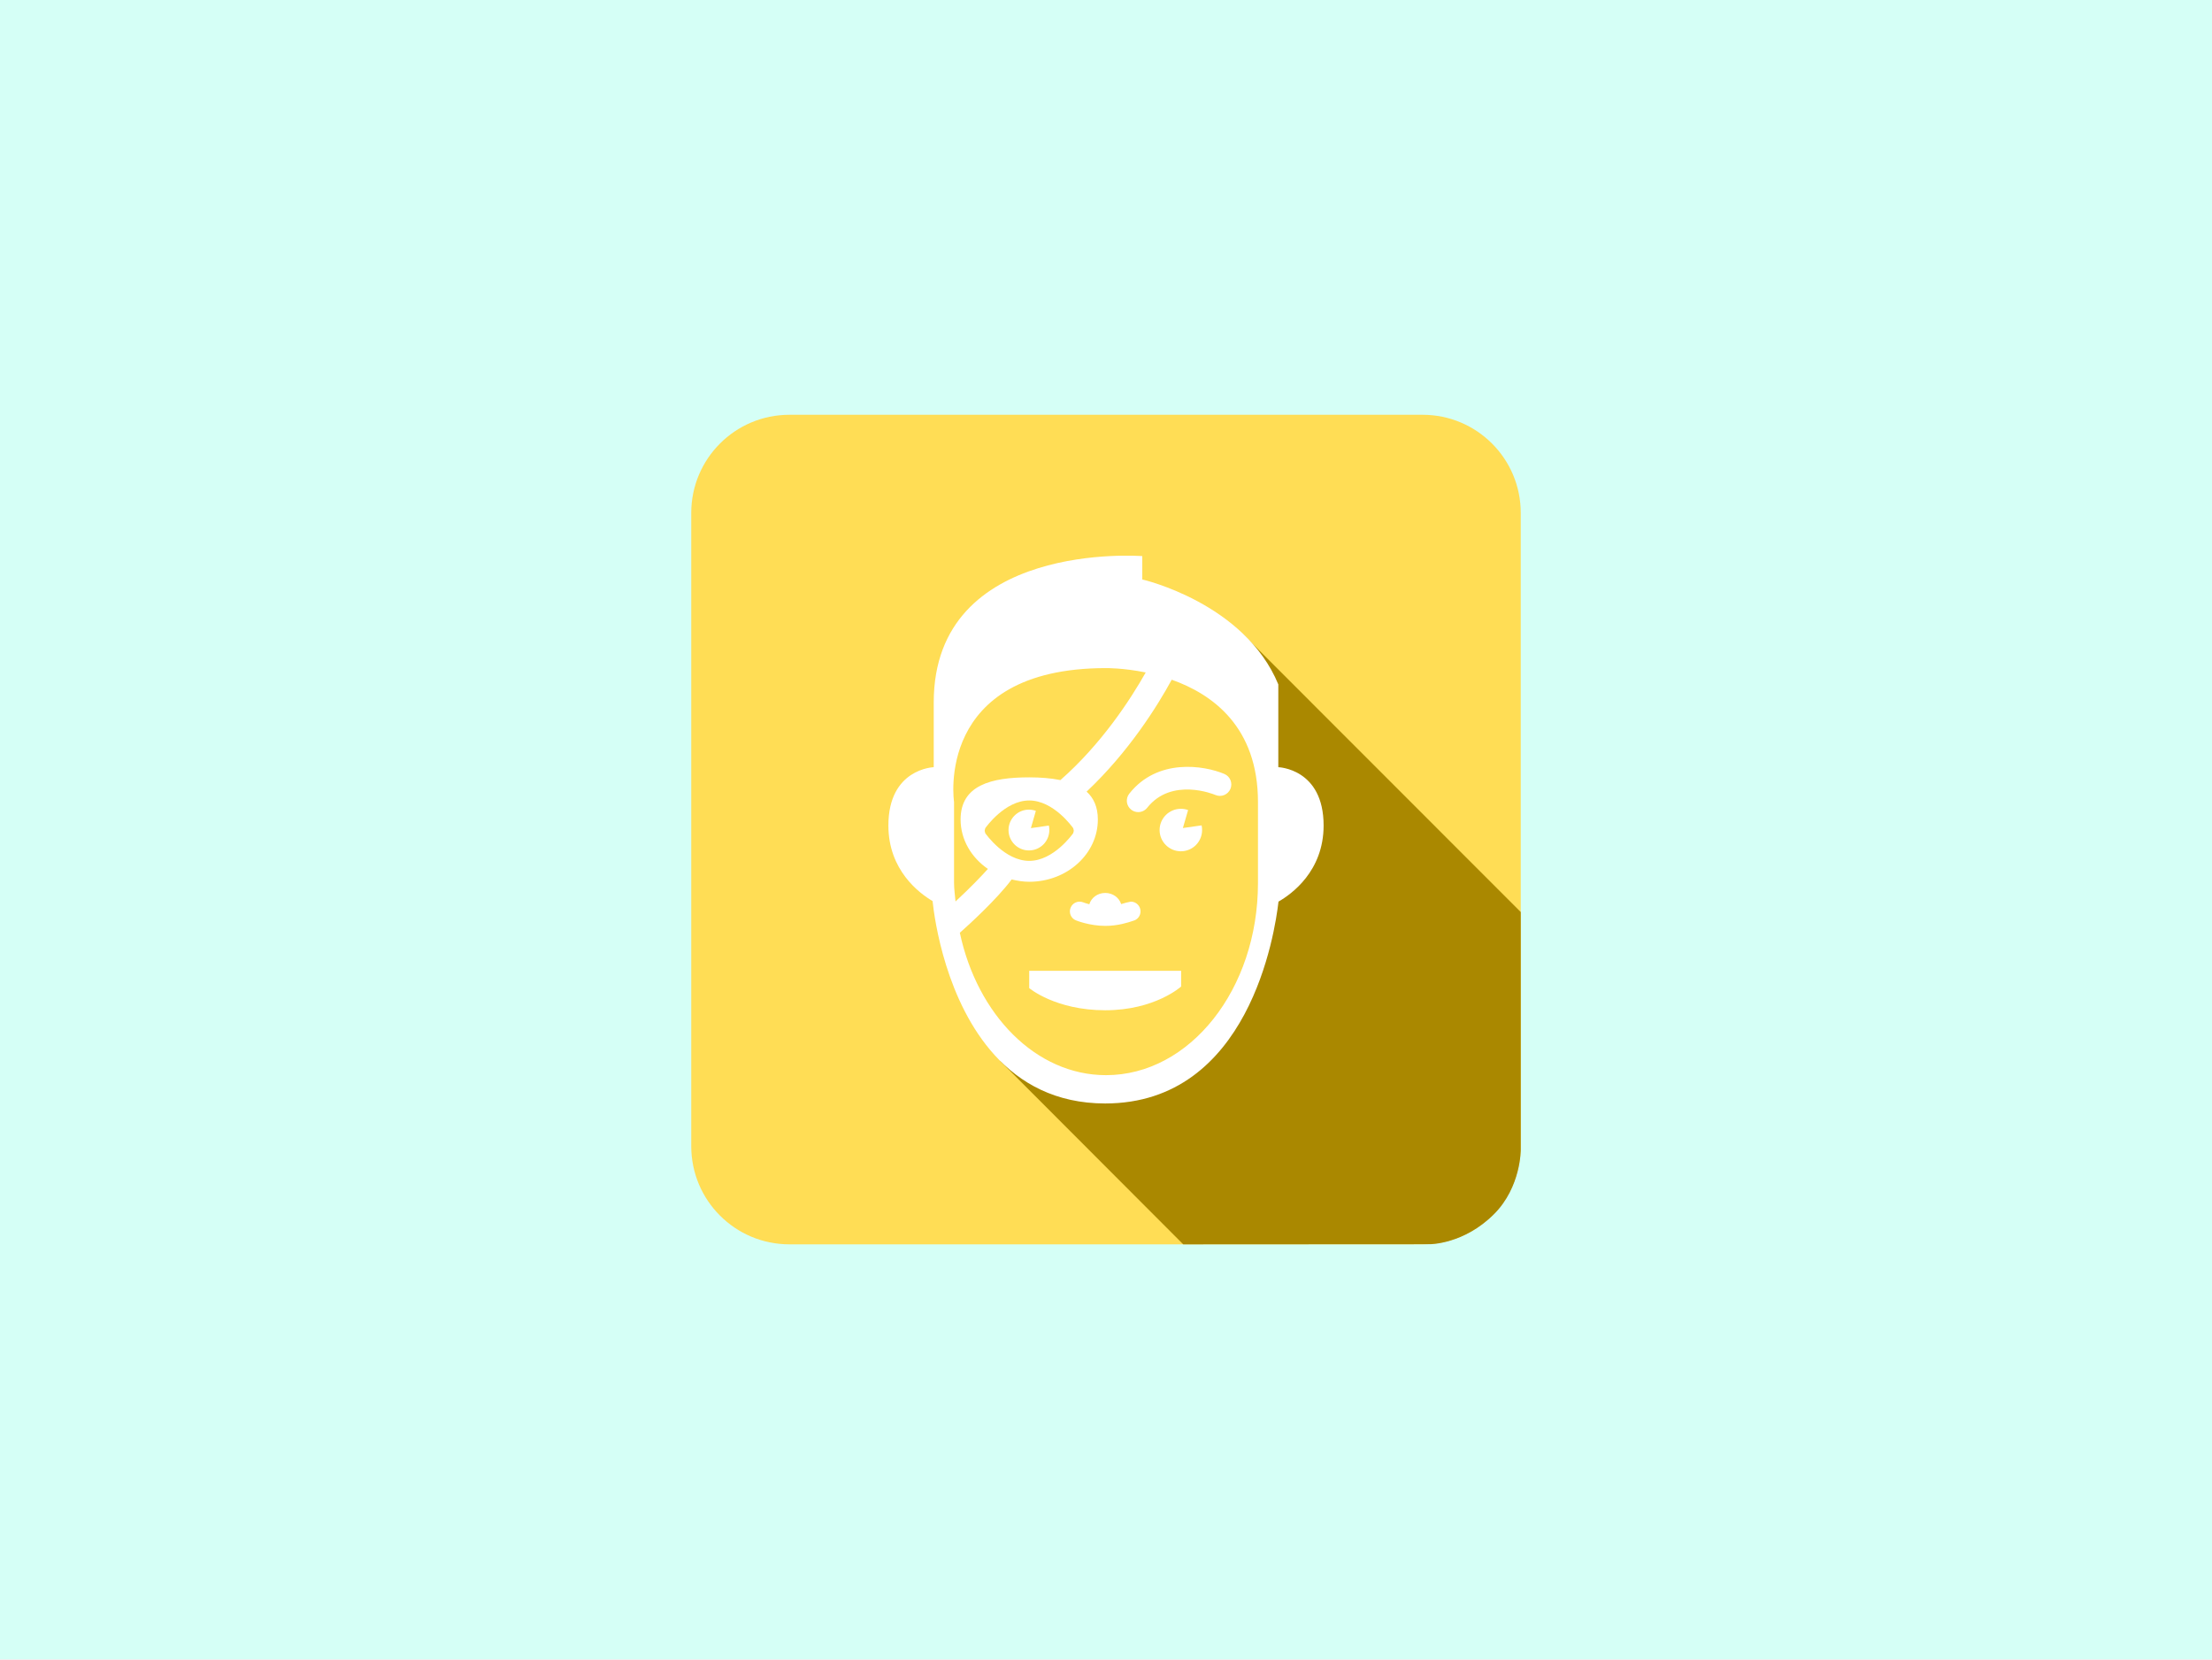
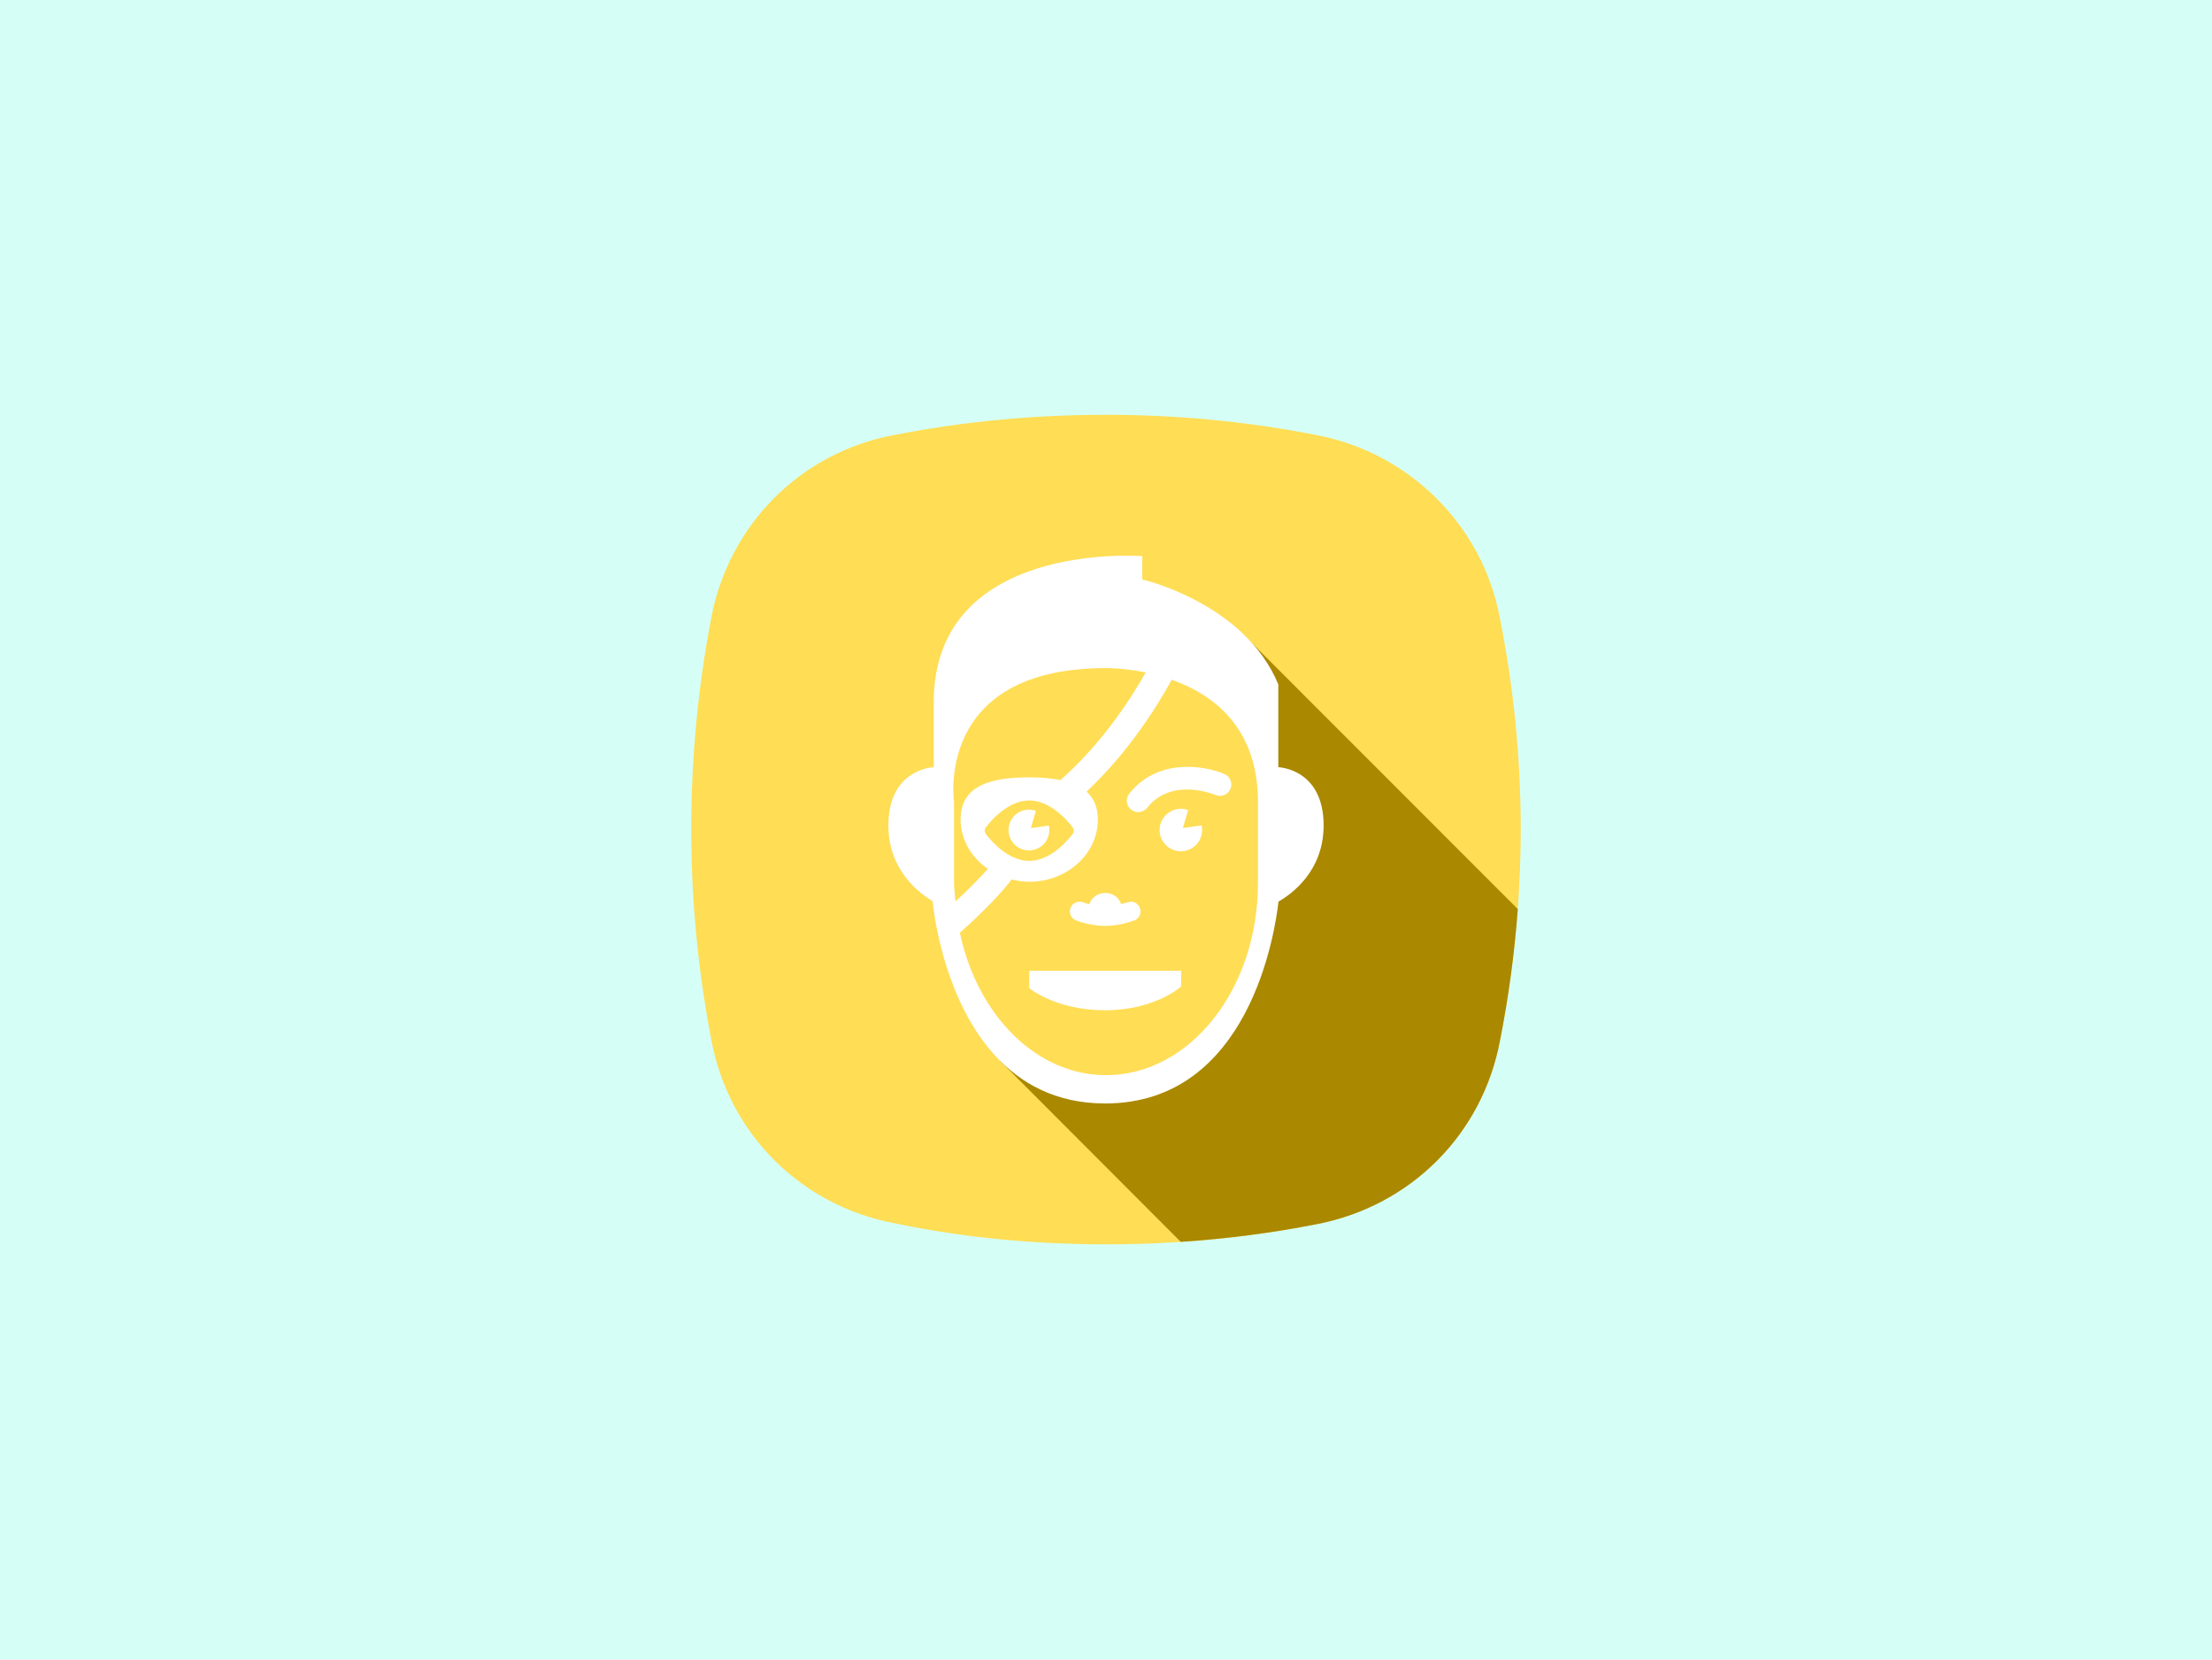
<svg xmlns="http://www.w3.org/2000/svg" width="112.889mm" height="84.667mm" viewBox="0 0 400 300" id="svg4759" version="1.1">
  <defs id="defs4761" />
  <g id="layer1" transform="translate(-134.2857,-873.7908)">
-     <g id="g4791">
+     <g id="g17748">
      <rect y="873.791" x="134.286" height="300" width="400" id="rect4420" style="opacity:1;fill:#d5fff6;fill-opacity:1;stroke:none;stroke-width:6.791;stroke-linecap:round;stroke-linejoin:round;stroke-miterlimit:4;stroke-dasharray:none;stroke-dashoffset:0;stroke-opacity:1" />
-       <rect ry="17.746" rx="17.746" style="opacity:1;fill:#ffdd55;fill-opacity:1;stroke:none;stroke-width:6.791;stroke-linecap:round;stroke-linejoin:round;stroke-miterlimit:4;stroke-dasharray:none;stroke-dashoffset:0;stroke-opacity:1" id="rect5453" width="150" height="150" x="259.286" y="948.791" />
-       <path id="path4445" d="m 359.032,988.43 50.254,50.277 0,42.953 c 0,0 0.065,6.783 -4.823,11.66 -5.479,5.479 -11.61,5.445 -11.61,5.445 l -44.601,0.025 -33.156,-33.208 7.684,3.709 10.127,1.992 12.531,-2.644 10.67,-8.56 5.322,-11.821 2.712,-13.745 -0.153,-10.326 z" style="fill:#aa8800;fill-opacity:1;fill-rule:evenodd;stroke:none;stroke-width:1px;stroke-linecap:butt;stroke-linejoin:miter;stroke-opacity:1" />
+       <path d="m 405.532,985.624 c -3.167,-17 -16.515,-29.999 -33.194,-33.168 -12.677,-2.496 -25.524,-3.665 -38.032,-3.665 -12.845,0 -25.691,1.169 -38.365,3.665 -17.015,3.169 -29.858,16.335 -33.029,33.001 -4.836,25.332 -4.836,51.167 0,76.332 3.169,17.168 16.346,30.001 33.029,33.17 12.674,2.663 25.52,3.832 38.365,3.832 12.843,0 25.518,-1.169 38.196,-3.667 17.017,-3.334 29.862,-16.333 33.029,-33.166 5.005,-25.336 5.005,-51.17 0,-76.335 z" id="path16524" style="fill:#ffdd55;fill-opacity:1" />
+       <path id="path17743" d="m 359.032,988.429 4.955,35.758 0.154,10.326 -2.713,13.744 -5.322,11.822 -10.67,8.559 -12.529,2.645 -10.127,-1.992 -7.684,-3.709 32.707,32.76 c 8.263,-0.546 16.48,-1.599 24.699,-3.219 17.017,-3.334 29.862,-16.331 33.029,-33.164 1.559,-7.892 2.633,-15.833 3.221,-23.787 l -49.721,-49.742 z" style="fill:#aa8800;fill-opacity:1" />
      <g style="fill:#ffffff" transform="translate(283.9932,973.7907)" id="g4712">
        <path style="fill:#ffffff" d="m 44.843,66.412 c 0.107,0.039 2.472,1.005 5.326,1.005 2.303,0 4.148,-0.62 5.017,-0.913 0.782,-0.184 1.35,-0.881 1.35,-1.716 0,-0.972 -0.782,-1.755 -1.755,-1.755 l -0.848,0.183 c -0.17,0.059 -0.561,0.17 -0.9,0.261 -0.365,-1.154 -1.493,-2.016 -2.876,-2.016 -1.402,0 -2.528,0.875 -2.883,2.049 -0.652,-0.177 -1.086,-0.34 -1.092,-0.346 -0.917,-0.365 -1.925,0.071 -2.287,0.965 -0.37,0.893 0.051,1.918 0.948,2.283 z" id="path4714" />
        <path style="fill:#ffffff" d="m 81.452,38.723 c 0,-9.839 0,-14.97 0,-14.97 C 75.36,8.999 56.854,4.778 56.854,4.778 l 0,-4.223 c 0,0 -37.714,-2.958 -37.714,26.463 0,0 0,1.866 0,11.705 0,0 -8.199,0.235 -8.199,10.548 0,8.075 5.567,12.229 7.991,13.658 0.372,3.549 2.439,18.179 11.232,27.865 4.599,5.056 11.007,8.734 19.979,8.734 26.033,0 30.703,-30.886 31.342,-36.501 C 83.8,61.703 89.644,57.554 89.644,49.27 89.645,38.958 81.452,38.723 81.452,38.723 Z m -58.637,20.958 0,-14.66 c 0,0 -3.675,-24.216 27.481,-24.216 0,0 3.088,-0.046 7.178,0.789 -2.772,4.918 -8.023,12.964 -15.426,19.458 -1.699,-0.339 -3.598,-0.493 -5.639,-0.493 -6.852,0 -12.41,1.406 -12.41,7.622 0,3.659 1.957,6.882 4.938,8.937 -1.145,1.271 -3.108,3.34 -5.857,5.884 -0.085,-1.11 -0.265,-2.187 -0.265,-3.321 z m 21.65,-9.478 c 0,0.098 -0.023,0.176 -0.065,0.28 -0.02,0.052 0,0.117 -0.036,0.17 -0.144,0.202 -3.555,5.009 -7.955,5.009 -4.4,0 -7.808,-4.807 -7.951,-5.009 -0.036,-0.053 -0.017,-0.118 -0.036,-0.17 -0.042,-0.098 -0.065,-0.176 -0.065,-0.28 0,-0.104 0.023,-0.183 0.065,-0.28 0.02,-0.053 0,-0.118 0.036,-0.17 0.144,-0.202 3.552,-5.013 7.951,-5.013 4.399,0 7.811,4.811 7.955,5.013 0.036,0.052 0.016,0.117 0.036,0.17 0.042,0.104 0.065,0.182 0.065,0.28 z m 33.308,9.478 c 0,19.177 -12.309,34.728 -27.477,34.728 -12.7,0 -23.287,-10.952 -26.434,-25.746 1.729,-1.532 6.692,-6.066 9.37,-9.641 1.021,0.242 2.071,0.418 3.177,0.418 6.852,0 12.41,-5.042 12.41,-11.259 0,-2.27 -0.757,-3.887 -2.032,-5.042 7.622,-7.175 12.813,-15.491 15.391,-20.233 7.43,2.632 15.596,8.581 15.596,22.115 -0.001,8.111 -0.001,12.449 -0.001,14.66 z" id="path4716" />
        <path style="fill:#ffffff" d="m 36.409,76.398 0,2.27 c 0,0 4.723,4.006 13.74,4.006 9.015,0 13.73,-4.293 13.73,-4.293 l 0,-2.837 -27.47,0 0,0.854 z" id="path4718" />
        <path style="fill:#ffffff" d="m 36.712,49.74 0.897,-3.122 c -0.388,-0.14 -0.815,-0.222 -1.252,-0.222 -2.035,0 -3.692,1.654 -3.692,3.689 0,2.041 1.657,3.691 3.692,3.691 2.042,0 3.689,-1.65 3.689,-3.691 0,-0.281 -0.029,-0.555 -0.085,-0.809 l -3.249,0.464 z" id="path4720" />
        <path style="fill:#ffffff" d="m 64.199,49.721 0.939,-3.249 c -0.404,-0.144 -0.854,-0.228 -1.305,-0.228 -2.119,0 -3.848,1.722 -3.848,3.842 0,2.126 1.729,3.842 3.848,3.842 2.127,0 3.836,-1.716 3.836,-3.842 0,-0.294 -0.026,-0.574 -0.085,-0.842 l -3.385,0.477 z" id="path4722" />
        <path style="fill:#ffffff" d="m 54.508,43.502 c -0.713,0.893 -0.561,2.185 0.332,2.898 0.382,0.299 0.822,0.442 1.277,0.444 0.609,10e-4 1.206,-0.266 1.623,-0.783 4.403,-5.56 12.034,-2.455 12.347,-2.311 1.064,0.443 2.258,-0.056 2.703,-1.098 0.441,-1.049 -0.038,-2.253 -1.086,-2.703 C 67.988,38.376 59.6,37.064 54.508,43.502 Z" id="path4724" />
      </g>
    </g>
  </g>
</svg>
